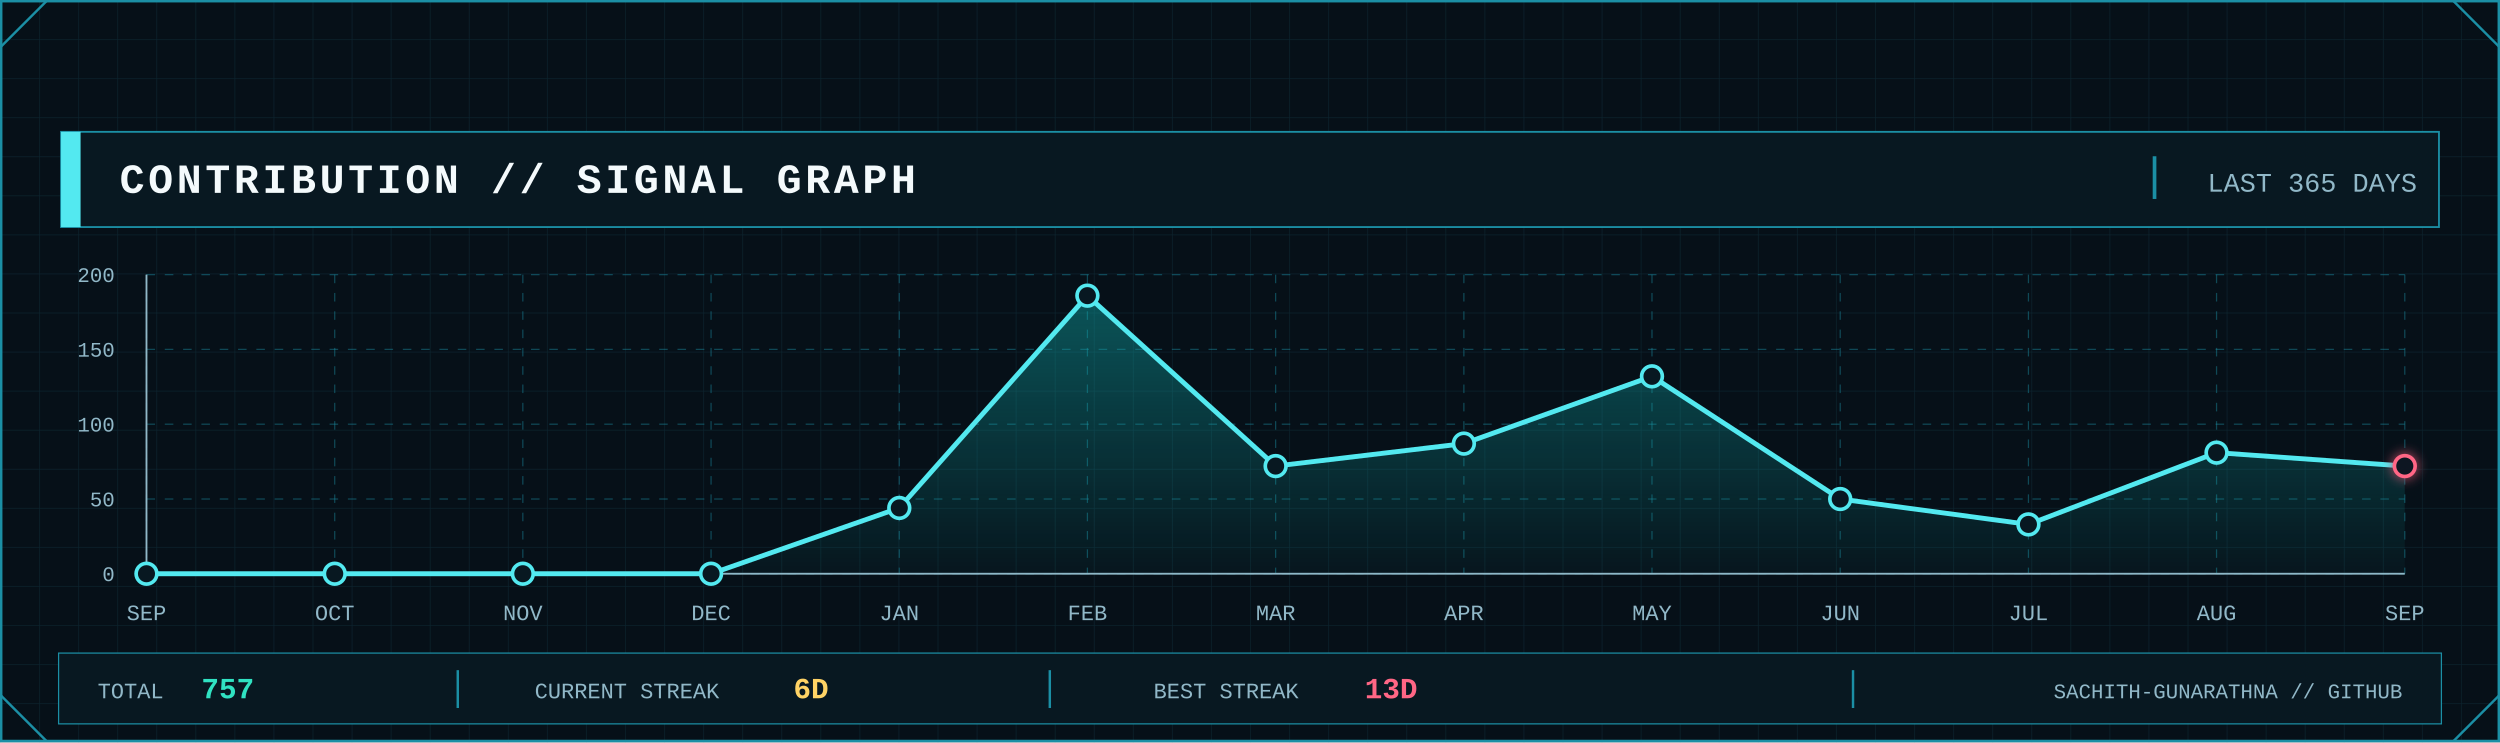
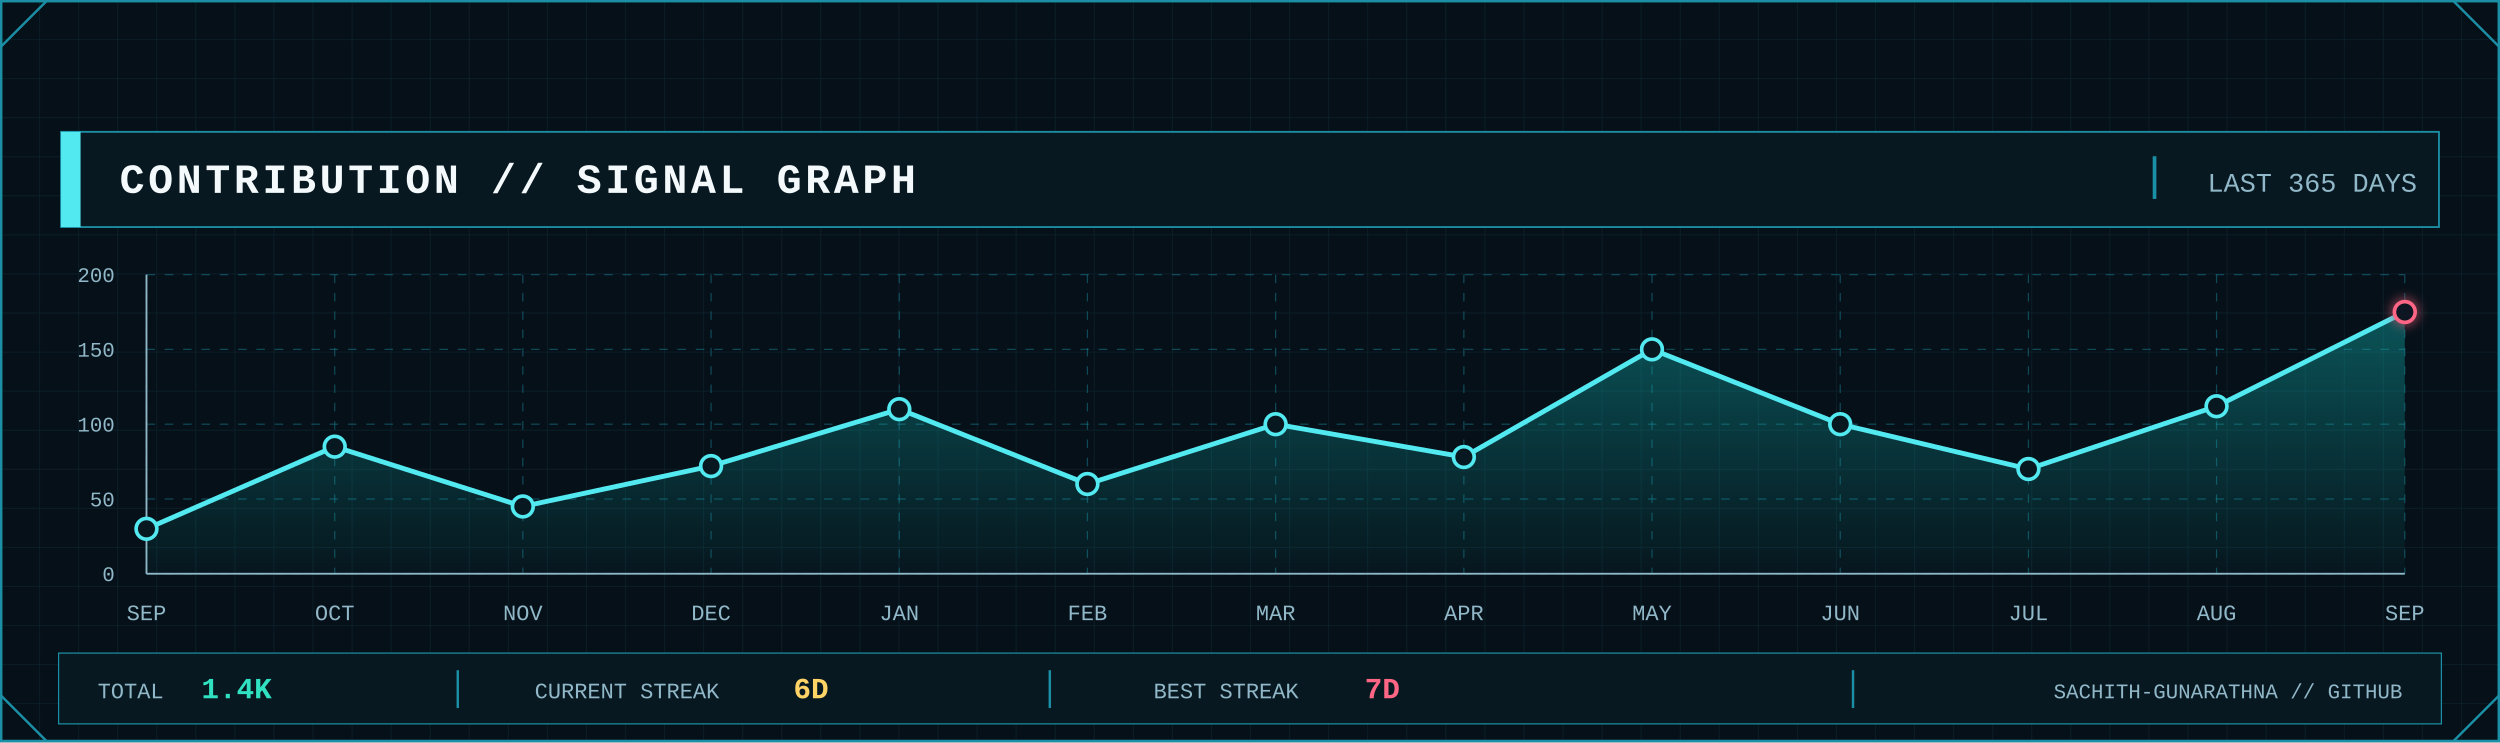
<svg xmlns="http://www.w3.org/2000/svg" width="2048" height="608" viewBox="0 0 2048 608" role="img" aria-label="GitHub contribution signal graph">
  <defs>
    <pattern id="contrib-grid" width="32" height="32" patternUnits="userSpaceOnUse">
      <path d="M32 0H0V32" fill="none" stroke="#123441" stroke-width="1" />
    </pattern>
    <linearGradient id="contrib-area" x1="0" x2="0" y1="0" y2="1">
      <stop offset="0" stop-color="#0FA8A8" stop-opacity=".45" />
      <stop offset="1" stop-color="#0FA8A8" stop-opacity=".04" />
    </linearGradient>
    <filter id="contrib-glow" x="-80%" y="-80%" width="260%" height="260%">
      <feGaussianBlur stdDeviation="5" result="b" />
      <feMerge>
        <feMergeNode in="b" />
        <feMergeNode in="SourceGraphic" />
      </feMerge>
    </filter>
    <style>
      .mono { font-family: ui-monospace, SFMono-Regular, Menlo, Consolas, 'Liberation Mono', monospace; }
      .title { font-weight: 800; letter-spacing: 3px; }
      .label { font-size: 17px; letter-spacing: 1.7px; }
      .value { font-weight: 800; }
    </style>
  </defs>
  <rect width="2048" height="608" fill="#061018" />
  <rect width="2048" height="608" fill="url(#contrib-grid)" opacity=".56" />
  <rect x="1" y="1" width="2046" height="606" fill="none" stroke="#1B8FA5" stroke-width="2" />
  <path d="M1 38L38 1 M2010 1L2047 38 M1 570L38 607 M2010 607L2047 570" fill="none" stroke="#1B8FA5" stroke-width="2" />
  <rect x="50" y="108" width="1948" height="78" fill="#081821" stroke="#1B8FA5" stroke-width="1.5" />
  <rect x="50" y="108" width="16" height="78" fill="#53E9F0" />
  <text class="mono title" x="98" y="158" font-size="34" fill="#F4FAFC">CONTRIBUTION // SIGNAL GRAPH</text>
  <line x1="1765" y1="128" x2="1765" y2="163" stroke="#1B8FA5" stroke-width="3" />
  <text class="mono" x="1980" y="157" text-anchor="end" font-size="22" fill="#91B8C8">LAST 365 DAYS</text>
  <line x1="120" y1="470.0" x2="1970" y2="470.0" stroke="#1B8FA5" stroke-opacity=".45" stroke-dasharray="7 8" />
  <line x1="120" y1="408.8" x2="1970" y2="408.8" stroke="#1B8FA5" stroke-opacity=".45" stroke-dasharray="7 8" />
  <line x1="120" y1="347.5" x2="1970" y2="347.5" stroke="#1B8FA5" stroke-opacity=".45" stroke-dasharray="7 8" />
  <line x1="120" y1="286.2" x2="1970" y2="286.2" stroke="#1B8FA5" stroke-opacity=".45" stroke-dasharray="7 8" />
  <line x1="120" y1="225.0" x2="1970" y2="225.0" stroke="#1B8FA5" stroke-opacity=".45" stroke-dasharray="7 8" />
  <line x1="120.0" y1="225" x2="120.0" y2="470" stroke="#1B8FA5" stroke-opacity=".45" stroke-dasharray="7 8" />
  <line x1="274.2" y1="225" x2="274.2" y2="470" stroke="#1B8FA5" stroke-opacity=".45" stroke-dasharray="7 8" />
  <line x1="428.3" y1="225" x2="428.3" y2="470" stroke="#1B8FA5" stroke-opacity=".45" stroke-dasharray="7 8" />
  <line x1="582.5" y1="225" x2="582.5" y2="470" stroke="#1B8FA5" stroke-opacity=".45" stroke-dasharray="7 8" />
  <line x1="736.7" y1="225" x2="736.7" y2="470" stroke="#1B8FA5" stroke-opacity=".45" stroke-dasharray="7 8" />
  <line x1="890.8" y1="225" x2="890.8" y2="470" stroke="#1B8FA5" stroke-opacity=".45" stroke-dasharray="7 8" />
  <line x1="1045.0" y1="225" x2="1045.0" y2="470" stroke="#1B8FA5" stroke-opacity=".45" stroke-dasharray="7 8" />
  <line x1="1199.2" y1="225" x2="1199.2" y2="470" stroke="#1B8FA5" stroke-opacity=".45" stroke-dasharray="7 8" />
  <line x1="1353.3" y1="225" x2="1353.3" y2="470" stroke="#1B8FA5" stroke-opacity=".45" stroke-dasharray="7 8" />
  <line x1="1507.5" y1="225" x2="1507.5" y2="470" stroke="#1B8FA5" stroke-opacity=".45" stroke-dasharray="7 8" />
  <line x1="1661.7" y1="225" x2="1661.7" y2="470" stroke="#1B8FA5" stroke-opacity=".45" stroke-dasharray="7 8" />
  <line x1="1815.8" y1="225" x2="1815.8" y2="470" stroke="#1B8FA5" stroke-opacity=".45" stroke-dasharray="7 8" />
  <line x1="1970.0" y1="225" x2="1970.0" y2="470" stroke="#1B8FA5" stroke-opacity=".45" stroke-dasharray="7 8" />
  <line x1="120" y1="470" x2="1970" y2="470" stroke="#91B8C8" stroke-width="1.5" />
  <line x1="120" y1="225" x2="120" y2="470" stroke="#91B8C8" stroke-width="1.5" />
  <text class="mono" x="94" y="476.0" text-anchor="end" font-size="17" fill="#91B8C8">0</text>
  <text class="mono" x="94" y="414.8" text-anchor="end" font-size="17" fill="#91B8C8">50</text>
  <text class="mono" x="94" y="353.5" text-anchor="end" font-size="17" fill="#91B8C8">100</text>
  <text class="mono" x="94" y="292.2" text-anchor="end" font-size="17" fill="#91B8C8">150</text>
  <text class="mono" x="94" y="231.0" text-anchor="end" font-size="17" fill="#91B8C8">200</text>
-   <polygon points="120.0,470 120.0,470.0 274.2,470.0 428.3,470.0 582.5,470.0 736.7,416.1 890.8,242.2 1045.0,381.8 1199.2,363.4 1353.3,308.3 1507.5,408.8 1661.7,429.6 1815.8,370.8 1970.0,381.8 1970.0,470" fill="url(#contrib-area)" />
-   <polyline points="120.0,470.0 274.2,470.0 428.3,470.0 582.5,470.0 736.7,416.1 890.8,242.2 1045.0,381.8 1199.2,363.4 1353.3,308.3 1507.5,408.8 1661.7,429.6 1815.8,370.8 1970.0,381.8" fill="none" stroke="#53E9F0" stroke-width="4" stroke-linejoin="round" stroke-linecap="round" />
-   <circle cx="120.0" cy="470.0" r="8.5" fill="#081821" stroke="#53E9F0" stroke-width="3" />
-   <circle cx="274.2" cy="470.0" r="8.5" fill="#081821" stroke="#53E9F0" stroke-width="3" />
-   <circle cx="428.3" cy="470.0" r="8.5" fill="#081821" stroke="#53E9F0" stroke-width="3" />
-   <circle cx="582.5" cy="470.0" r="8.5" fill="#081821" stroke="#53E9F0" stroke-width="3" />
-   <circle cx="736.7" cy="416.1" r="8.5" fill="#081821" stroke="#53E9F0" stroke-width="3" />
-   <circle cx="890.8" cy="242.2" r="8.5" fill="#081821" stroke="#53E9F0" stroke-width="3" />
-   <circle cx="1045.0" cy="381.8" r="8.5" fill="#081821" stroke="#53E9F0" stroke-width="3" />
-   <circle cx="1199.2" cy="363.4" r="8.5" fill="#081821" stroke="#53E9F0" stroke-width="3" />
-   <circle cx="1353.3" cy="308.3" r="8.5" fill="#081821" stroke="#53E9F0" stroke-width="3" />
-   <circle cx="1507.5" cy="408.8" r="8.5" fill="#081821" stroke="#53E9F0" stroke-width="3" />
-   <circle cx="1661.7" cy="429.6" r="8.5" fill="#081821" stroke="#53E9F0" stroke-width="3" />
-   <circle cx="1815.8" cy="370.8" r="8.5" fill="#081821" stroke="#53E9F0" stroke-width="3" />
-   <circle cx="1970.0" cy="381.8" r="8.5" fill="#081821" stroke="#FF6685" stroke-width="3" filter="url(#contrib-glow)" />
+   <polygon points="120.0,470 120.0,433.2 274.2,365.9 428.3,414.9 582.5,381.8 736.7,335.2 890.8,396.5 1045.0,347.5 1199.2,374.4 1353.3,286.2 1507.5,347.5 1661.7,384.2 1815.8,332.8 1970.0,255.6 1970.0,470" fill="url(#contrib-area)" />
+   <polyline points="120.0,433.2 274.2,365.9 428.3,414.9 582.5,381.8 736.7,335.2 890.8,396.5 1045.0,347.5 1199.2,374.4 1353.3,286.2 1507.5,347.5 1661.7,384.2 1815.8,332.8 1970.0,255.6" fill="none" stroke="#53E9F0" stroke-width="4" stroke-linejoin="round" stroke-linecap="round" />
+   <circle cx="120.0" cy="433.2" r="8.5" fill="#081821" stroke="#53E9F0" stroke-width="3" />
+   <circle cx="274.2" cy="365.9" r="8.5" fill="#081821" stroke="#53E9F0" stroke-width="3" />
+   <circle cx="428.3" cy="414.9" r="8.5" fill="#081821" stroke="#53E9F0" stroke-width="3" />
+   <circle cx="582.5" cy="381.8" r="8.5" fill="#081821" stroke="#53E9F0" stroke-width="3" />
+   <circle cx="736.7" cy="335.2" r="8.5" fill="#081821" stroke="#53E9F0" stroke-width="3" />
+   <circle cx="890.8" cy="396.5" r="8.5" fill="#081821" stroke="#53E9F0" stroke-width="3" />
+   <circle cx="1045.0" cy="347.5" r="8.5" fill="#081821" stroke="#53E9F0" stroke-width="3" />
+   <circle cx="1199.2" cy="374.4" r="8.5" fill="#081821" stroke="#53E9F0" stroke-width="3" />
+   <circle cx="1353.3" cy="286.2" r="8.5" fill="#081821" stroke="#53E9F0" stroke-width="3" />
+   <circle cx="1507.5" cy="347.5" r="8.5" fill="#081821" stroke="#53E9F0" stroke-width="3" />
+   <circle cx="1661.7" cy="384.2" r="8.5" fill="#081821" stroke="#53E9F0" stroke-width="3" />
+   <circle cx="1815.8" cy="332.8" r="8.5" fill="#081821" stroke="#53E9F0" stroke-width="3" />
+   <circle cx="1970.0" cy="255.6" r="8.5" fill="#081821" stroke="#FF6685" stroke-width="3" filter="url(#contrib-glow)" />
  <text class="mono" x="120.0" y="508" text-anchor="middle" font-size="18" fill="#91B8C8">SEP</text>
  <text class="mono" x="274.2" y="508" text-anchor="middle" font-size="18" fill="#91B8C8">OCT</text>
  <text class="mono" x="428.3" y="508" text-anchor="middle" font-size="18" fill="#91B8C8">NOV</text>
  <text class="mono" x="582.5" y="508" text-anchor="middle" font-size="18" fill="#91B8C8">DEC</text>
  <text class="mono" x="736.7" y="508" text-anchor="middle" font-size="18" fill="#91B8C8">JAN</text>
  <text class="mono" x="890.8" y="508" text-anchor="middle" font-size="18" fill="#91B8C8">FEB</text>
  <text class="mono" x="1045.0" y="508" text-anchor="middle" font-size="18" fill="#91B8C8">MAR</text>
  <text class="mono" x="1199.2" y="508" text-anchor="middle" font-size="18" fill="#91B8C8">APR</text>
  <text class="mono" x="1353.3" y="508" text-anchor="middle" font-size="18" fill="#91B8C8">MAY</text>
  <text class="mono" x="1507.5" y="508" text-anchor="middle" font-size="18" fill="#91B8C8">JUN</text>
  <text class="mono" x="1661.7" y="508" text-anchor="middle" font-size="18" fill="#91B8C8">JUL</text>
  <text class="mono" x="1815.8" y="508" text-anchor="middle" font-size="18" fill="#91B8C8">AUG</text>
  <text class="mono" x="1970.0" y="508" text-anchor="middle" font-size="18" fill="#91B8C8">SEP</text>
  <rect x="48" y="535" width="1952" height="58" fill="#081821" stroke="#1B8FA5" />
  <text class="mono" x="80" y="572" font-size="18" fill="#91B8C8">TOTAL</text>
-   <text class="mono value" x="165" y="572" font-size="24" fill="#30E2C2">757</text>
+   <text class="mono value" x="165" y="572" font-size="24" fill="#30E2C2">1.4K</text>
  <line x1="375" y1="549" x2="375" y2="580" stroke="#1B8FA5" stroke-width="2" />
  <text class="mono" x="438" y="572" font-size="18" fill="#91B8C8">CURRENT STREAK</text>
  <text class="mono value" x="650" y="572" font-size="24" fill="#FFD365">6D</text>
  <line x1="860" y1="549" x2="860" y2="580" stroke="#1B8FA5" stroke-width="2" />
  <text class="mono" x="945" y="572" font-size="18" fill="#91B8C8">BEST STREAK</text>
-   <text class="mono value" x="1118" y="572" font-size="24" fill="#FF6685">13D</text>
+   <text class="mono value" x="1118" y="572" font-size="24" fill="#FF6685">7D</text>
  <line x1="1518" y1="549" x2="1518" y2="580" stroke="#1B8FA5" stroke-width="2" />
  <text class="mono" x="1968" y="572" text-anchor="end" font-size="17" fill="#91B8C8">SACHITH-GUNARATHNA // GITHUB</text>
</svg>
